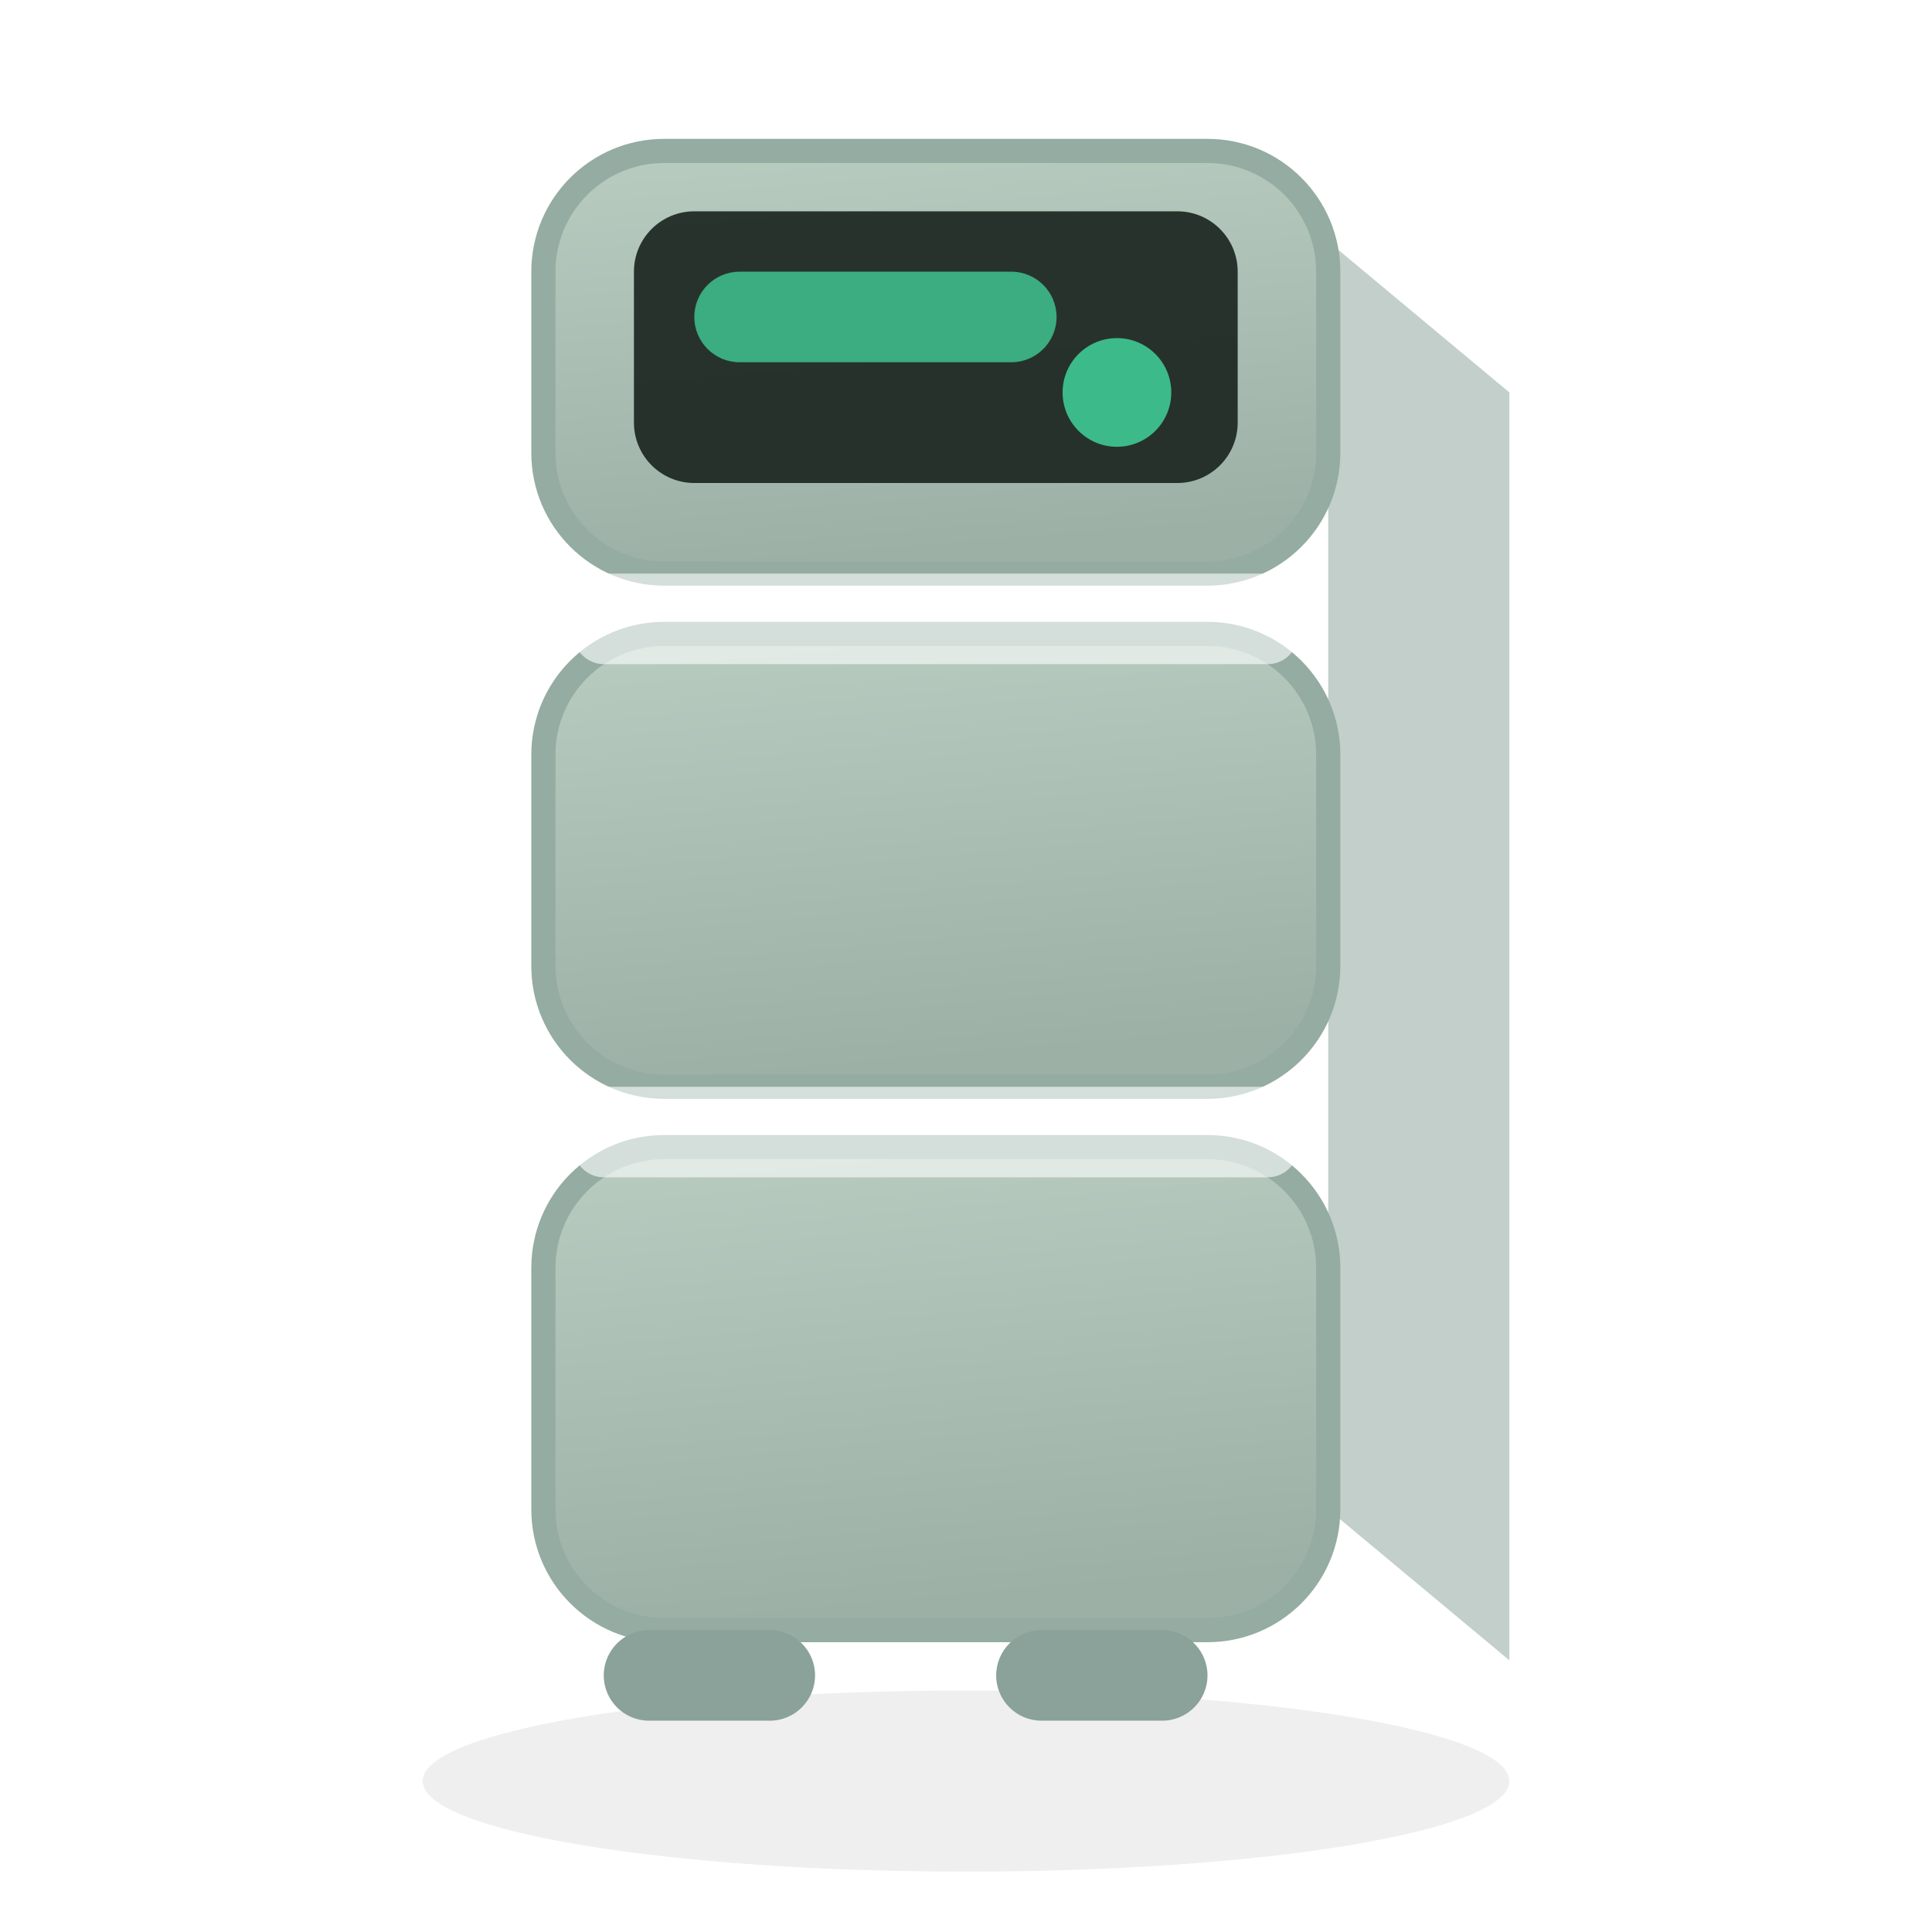
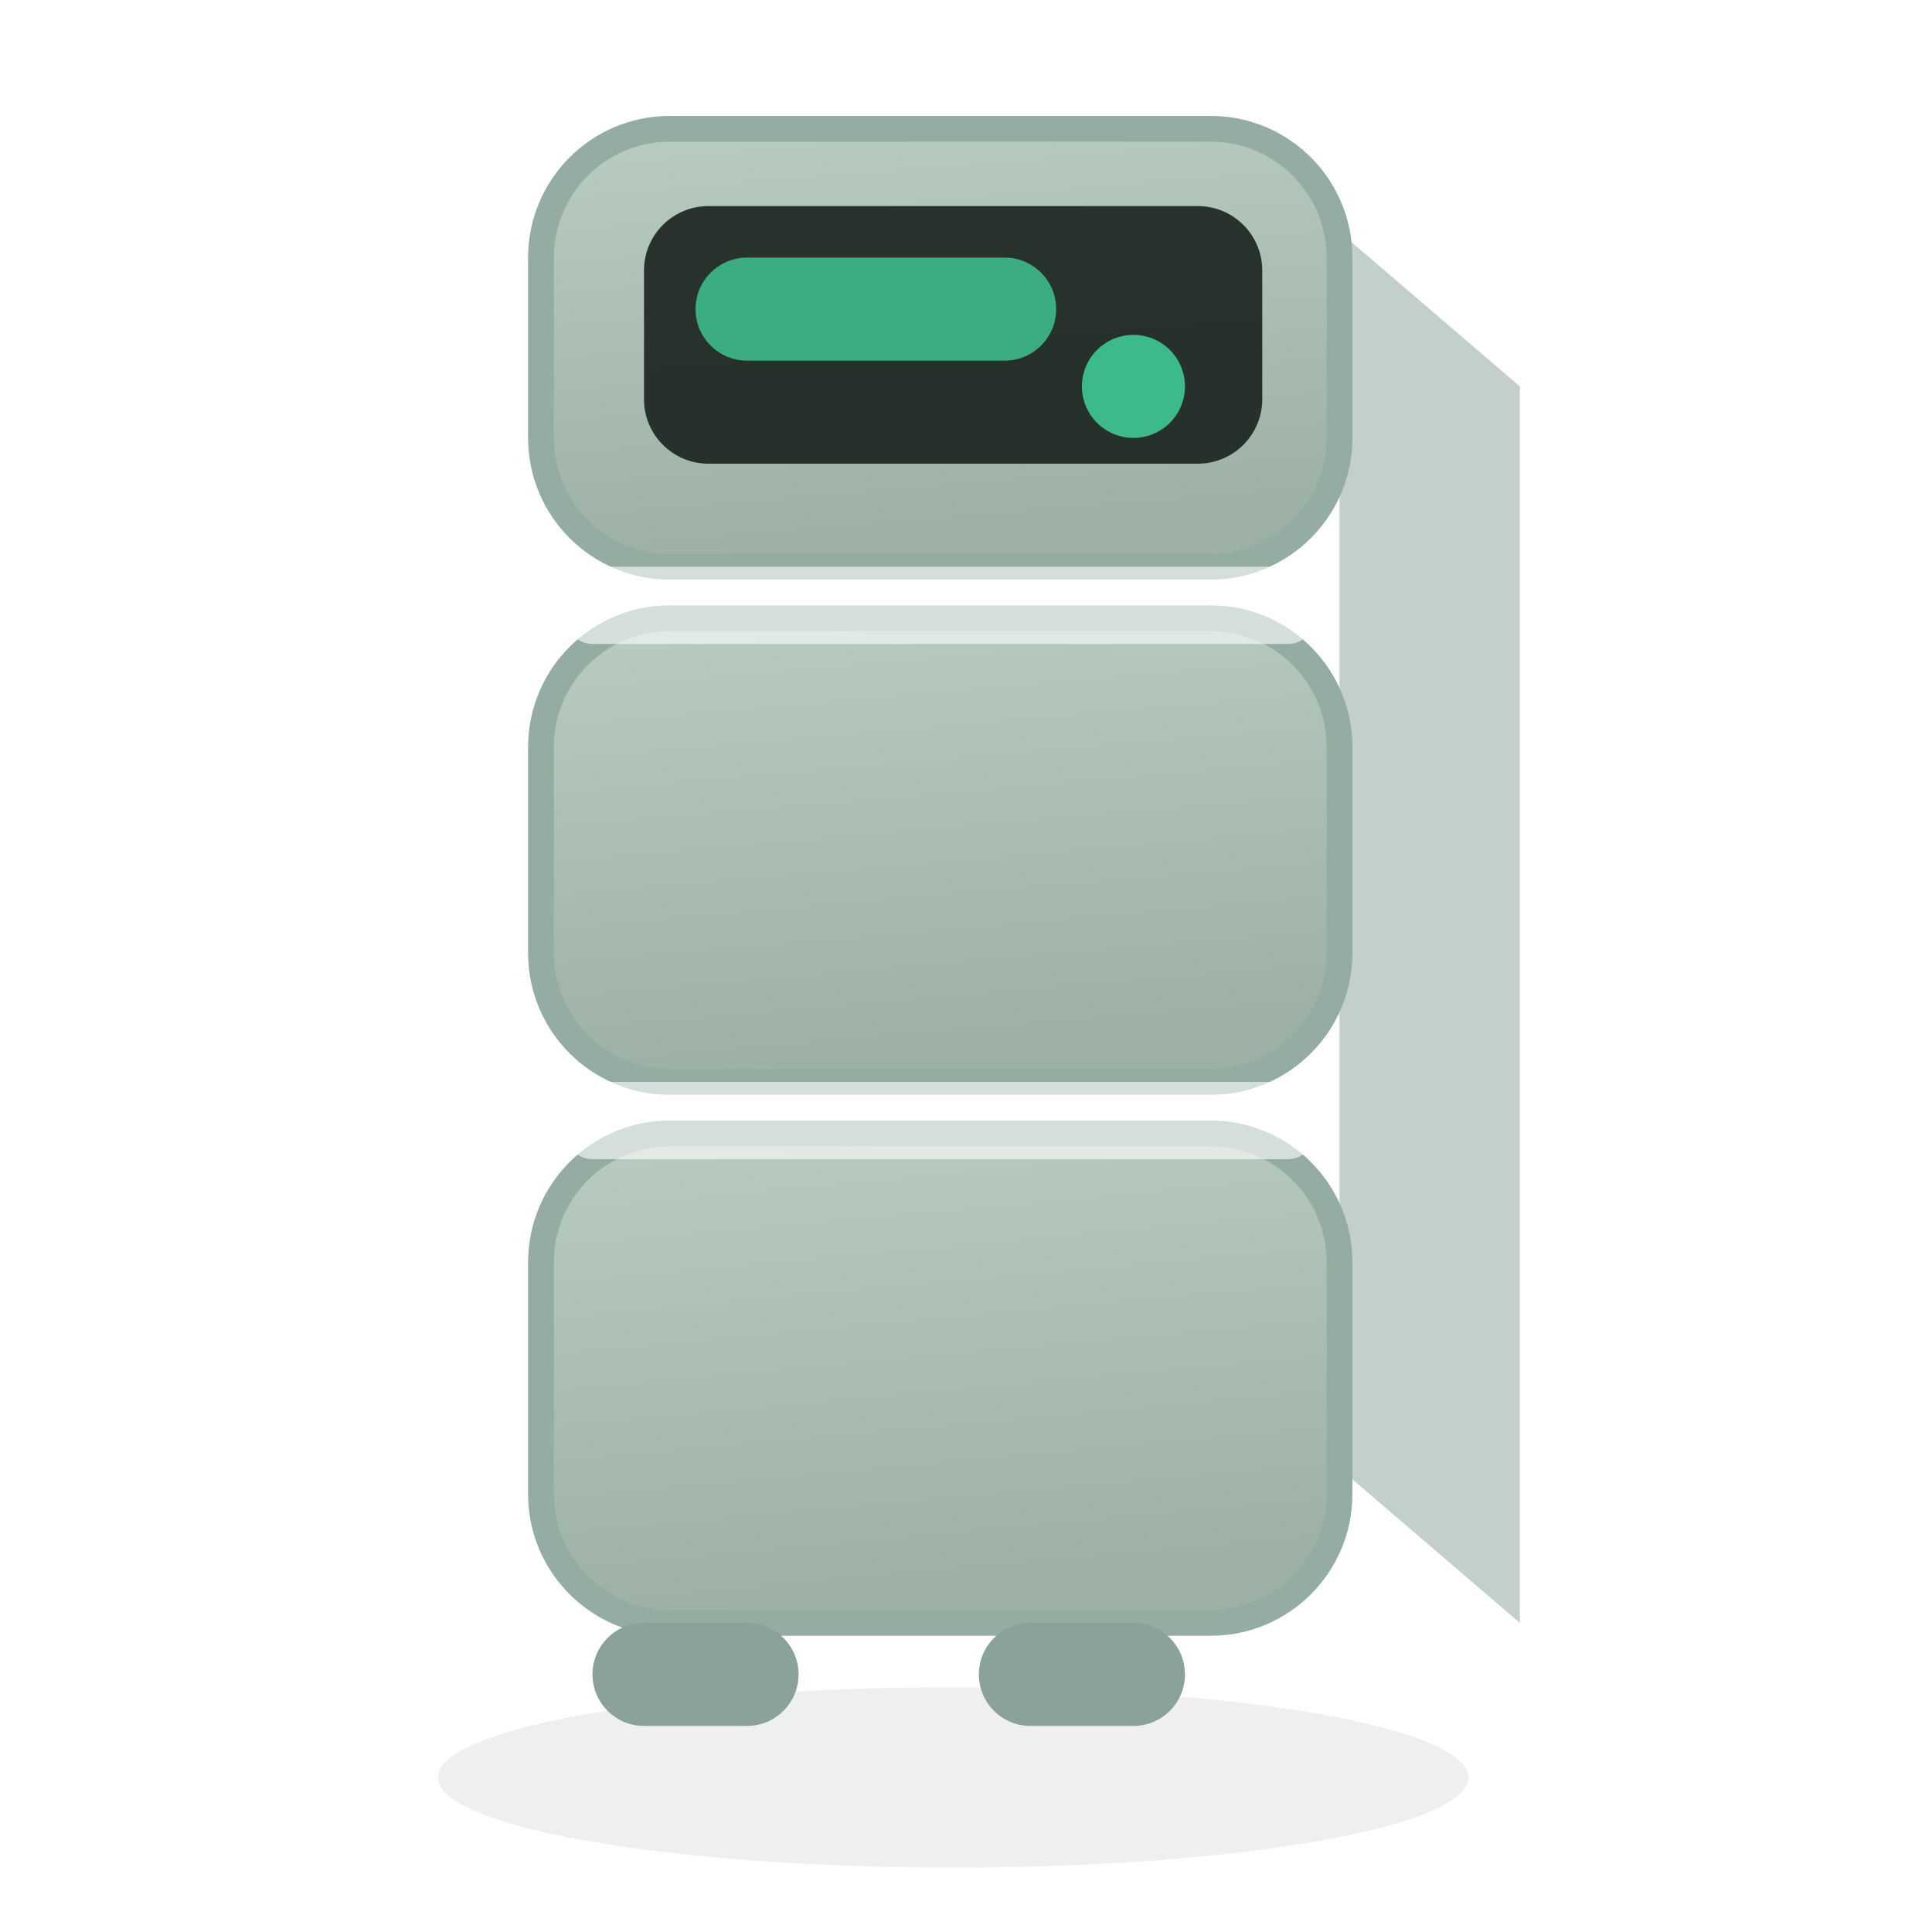
- <svg xmlns="http://www.w3.org/2000/svg" viewBox="0 0 64 64" width="64" height="64">
+ <svg xmlns="http://www.w3.org/2000/svg" viewBox="0 0 75 75" width="75" height="75">
  <defs>
    <linearGradient id="tower" x1="0" y1="0" x2="0.15" y2="1">
      <stop offset="0%" stop-color="#b8ccc0" />
      <stop offset="100%" stop-color="#9cb0a6" />
    </linearGradient>
  </defs>
-   <rect width="64" height="64" fill="#ffffff" />
-   <ellipse cx="32" cy="59" rx="18" ry="3" fill="#00000010" />
-   <path d="M44 8 L50 13 L50 55 L44 50 Z" fill="#86a098" opacity="0.5" />
-   <rect x="18" y="38" width="26" height="16" rx="4" fill="url(#tower)" stroke="#94aca2" stroke-width="0.8" />
-   <rect x="18" y="21" width="26" height="15" rx="4" fill="url(#tower)" stroke="#94aca2" stroke-width="0.8" />
-   <rect x="18" y="5" width="26" height="14" rx="4" fill="url(#tower)" stroke="#94aca2" stroke-width="0.8" />
-   <rect x="19" y="19" width="24" height="3" rx="1" fill="#ffffff" opacity="0.6" />
-   <rect x="19" y="36" width="24" height="3" rx="1" fill="#ffffff" opacity="0.6" />
-   <rect x="21" y="7" width="20" height="9" rx="2" fill="#18221e" opacity="0.9" />
-   <rect x="23" y="9" width="12" height="3" rx="1.5" fill="#3DBA89" opacity="0.9" />
-   <circle cx="37" cy="13" r="1.8" fill="#3DBA89" />
-   <rect x="20" y="54" width="7" height="3" rx="1.5" fill="#8aa29a" />
-   <rect x="33" y="54" width="7" height="3" rx="1.5" fill="#8aa29a" />
+   <rect width="75" height="75" fill="#ffffff" />
+   <ellipse cx="37" cy="69" rx="20" ry="3.5" fill="#00000010" />
+   <path d="M52 9 L59 15 L59 63 L52 57 Z" fill="#86a098" opacity="0.5" />
+   <rect x="21" y="44" width="31" height="19" rx="5" fill="url(#tower)" stroke="#94aca2" stroke-width="1" />
+   <rect x="21" y="24" width="31" height="18" rx="5" fill="url(#tower)" stroke="#94aca2" stroke-width="1" />
+   <rect x="21" y="5" width="31" height="17" rx="5" fill="url(#tower)" stroke="#94aca2" stroke-width="1" />
+   <rect x="22" y="22" width="29" height="3" rx="1" fill="#ffffff" opacity="0.6" />
+   <rect x="22" y="42" width="29" height="3" rx="1" fill="#ffffff" opacity="0.6" />
+   <rect x="25" y="8" width="24" height="10" rx="2.5" fill="#18221e" opacity="0.9" />
+   <rect x="27" y="10" width="14" height="4" rx="2" fill="#3DBA89" opacity="0.9" />
+   <circle cx="44" cy="15" r="2" fill="#3DBA89" />
+   <rect x="23" y="63" width="8" height="4" rx="2" fill="#8aa29a" />
+   <rect x="38" y="63" width="8" height="4" rx="2" fill="#8aa29a" />
</svg>
